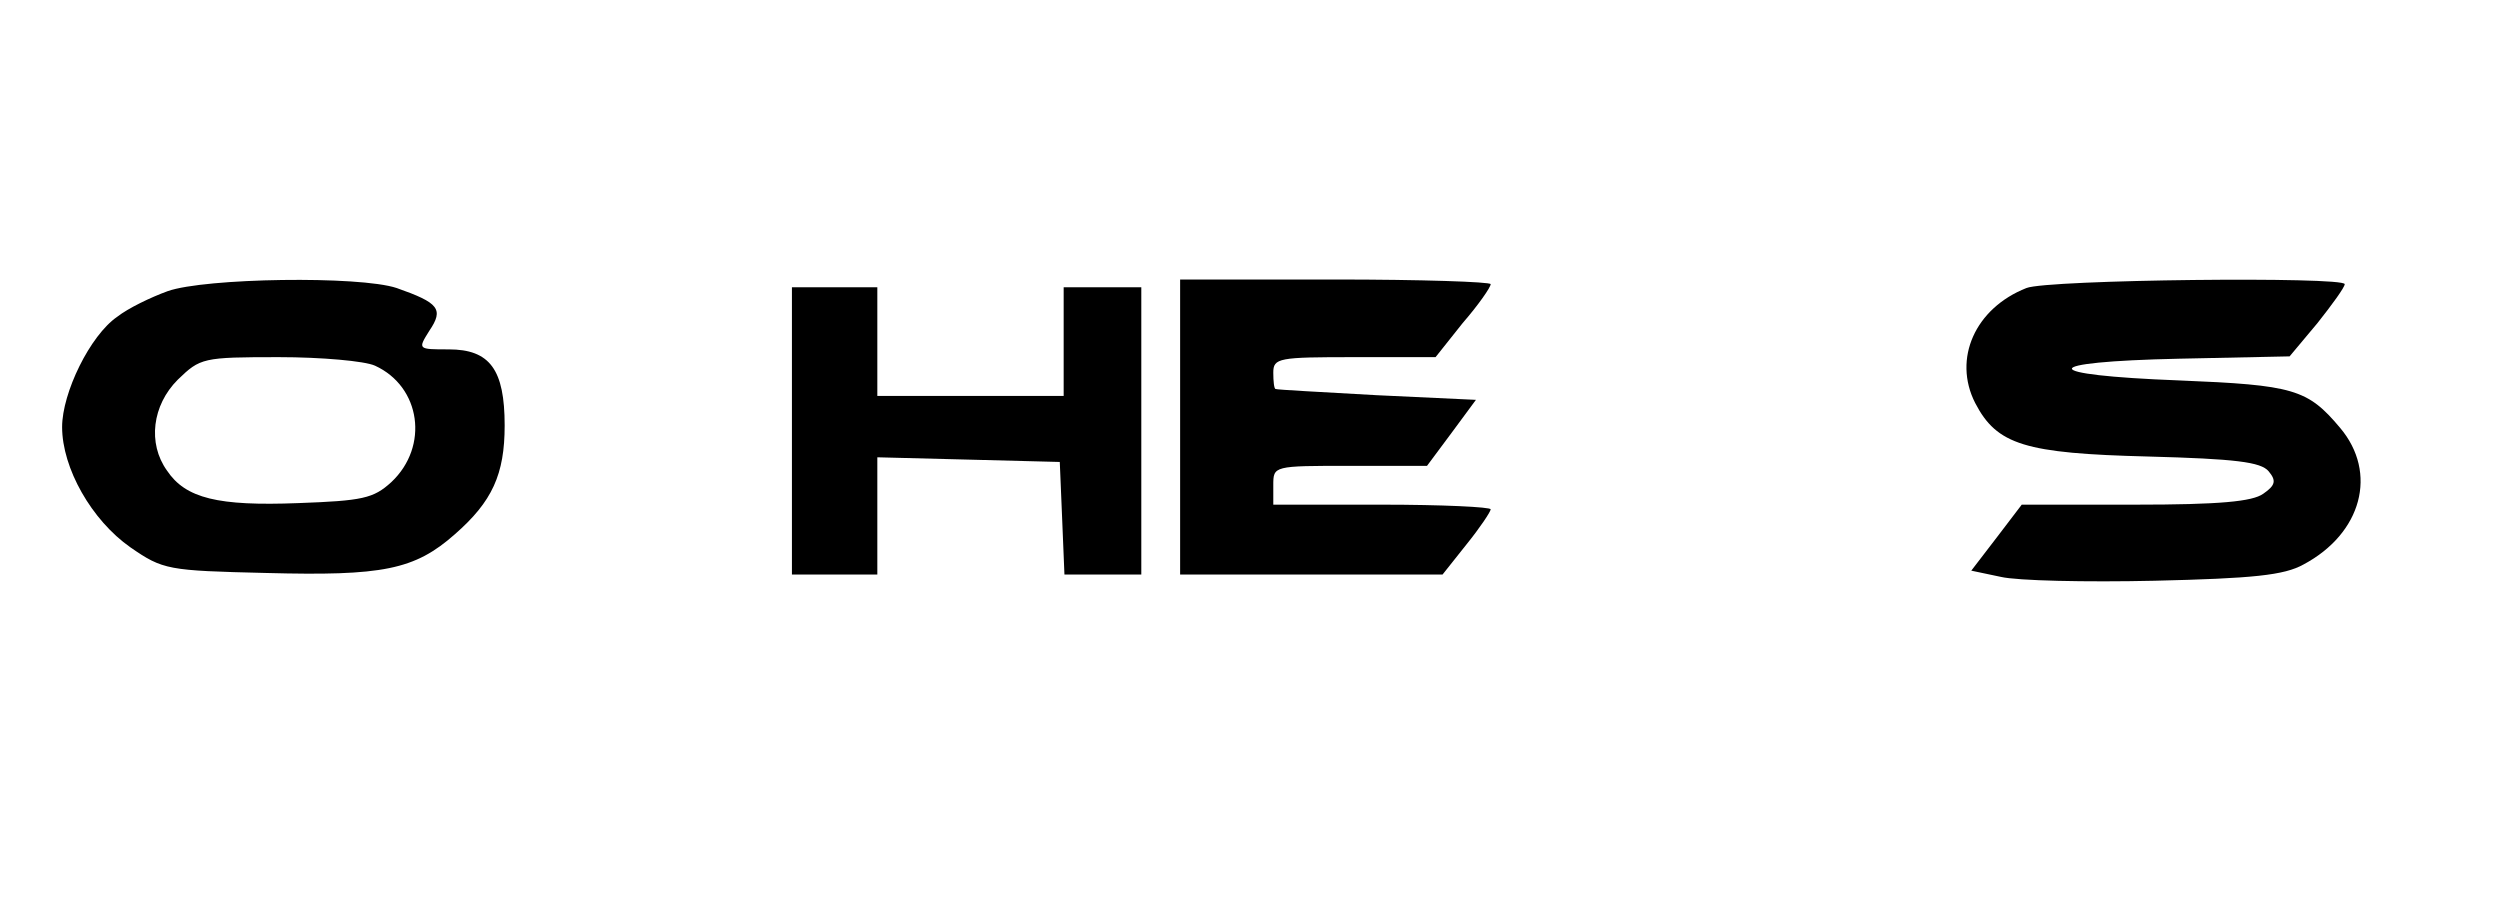
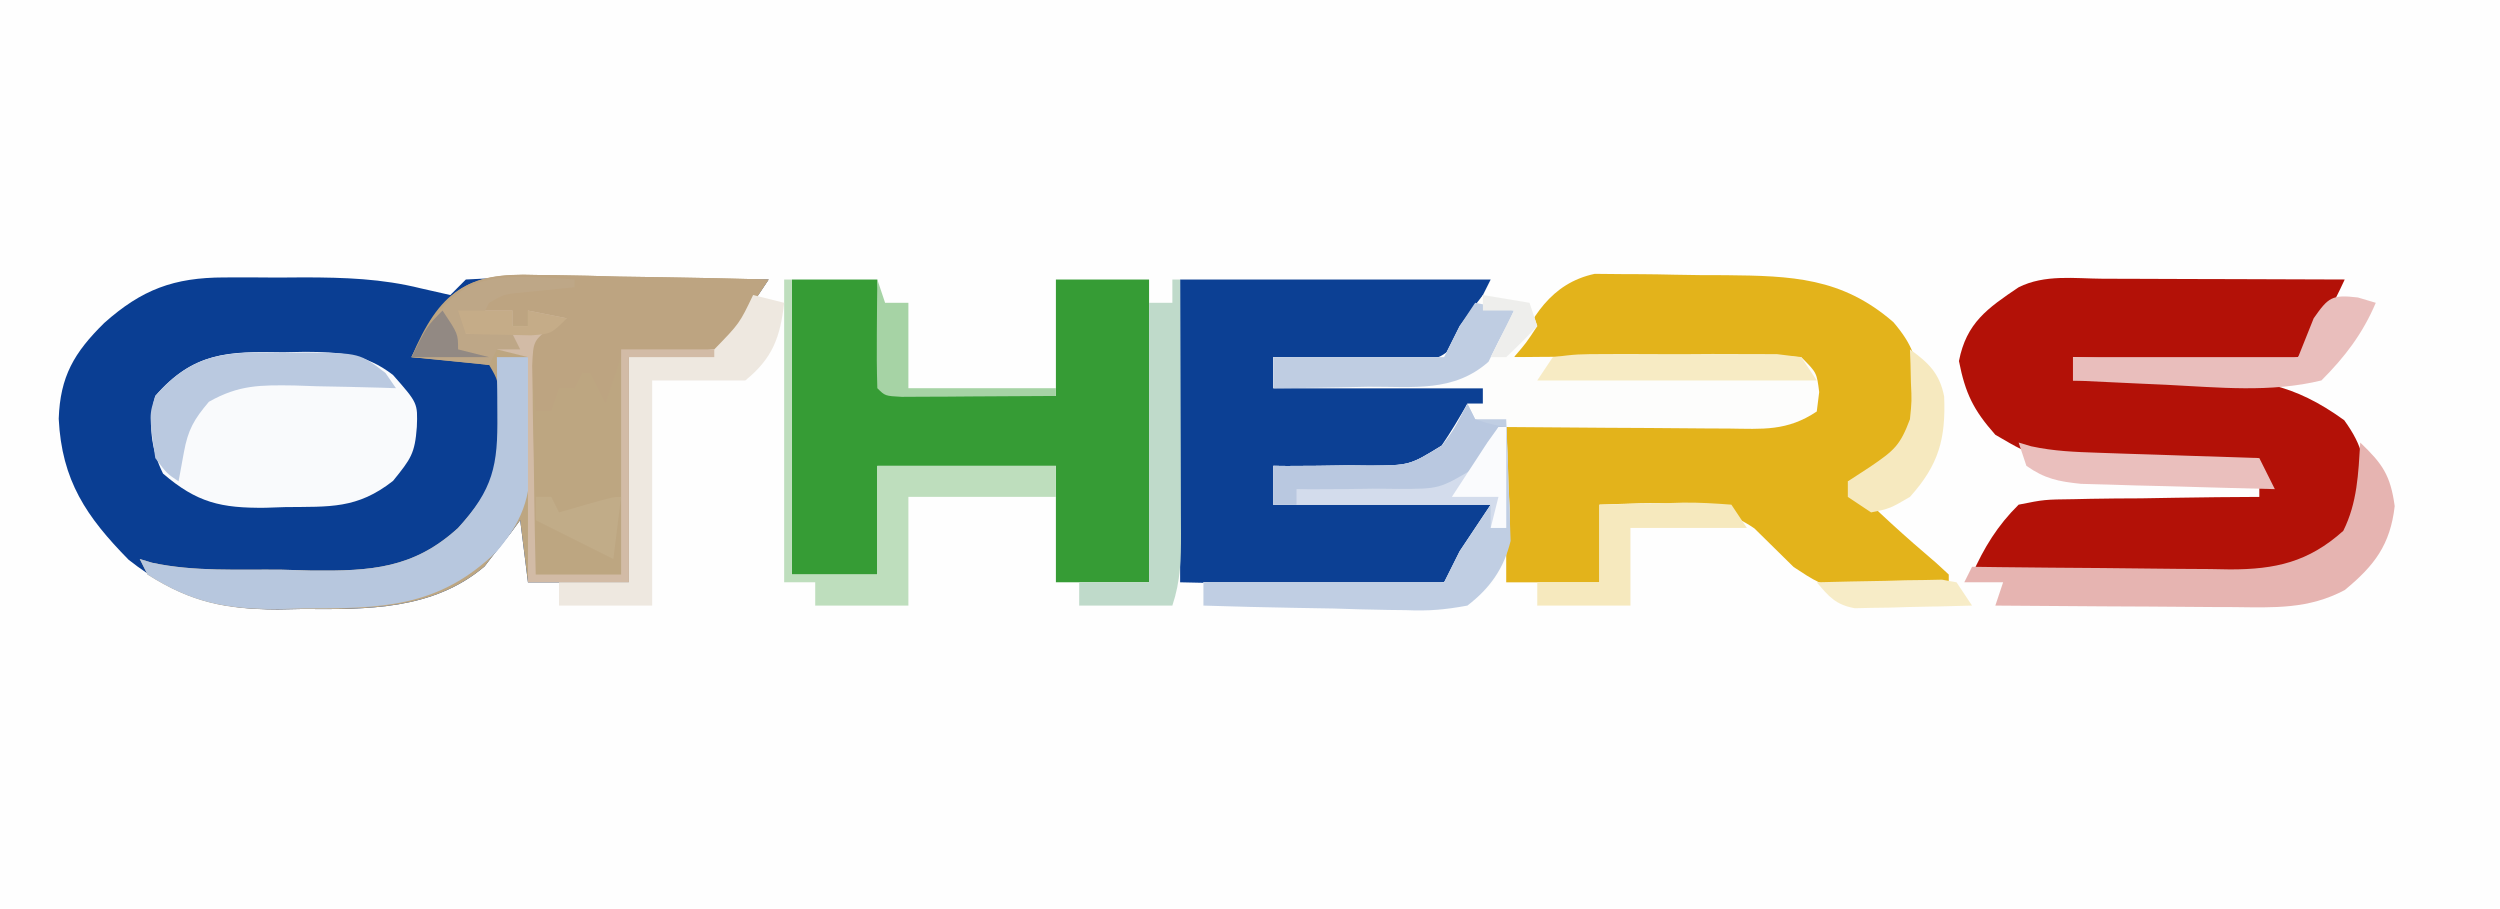
- <svg xmlns="http://www.w3.org/2000/svg" version="1.0" width="322pt" height="117pt" viewBox="0 0 322 117" preserveAspectRatio="xMidYMid meet">
-   <g transform="translate(0,117) scale(0.1,-0.1)" fill="#000000" stroke="none">
-     <path d="M216 795 c-22 -8 -51 -22 -65 -33 -35 -24 -71 -98 -71 -142 0 -53 38 -120 88 -155 42 -29 48 -30 175 -33 150 -4 191 4 243 50 48 42 64 77 64 140 0 72 -19 98 -72 98 -40 0 -40 0 -25 24 19 28 12 36 -42 55 -48 16 -247 13 -295 -4z m267 -96 c59 -27 70 -104 21 -150 -23 -21 -37 -24 -120 -27 -103 -4 -145 6 -169 42 -25 35 -19 84 14 117 29 28 32 29 130 29 55 0 111 -5 124 -11z" />
-     <path d="M1520 620 l0 -190 169 0 169 0 31 39 c17 21 31 42 31 45 0 3 -63 6 -140 6 l-140 0 0 25 c0 25 0 25 99 25 l99 0 32 43 31 42 -128 6 c-70 4 -129 7 -130 8 -2 0 -3 10 -3 21 0 19 7 20 104 20 l105 0 35 44 c20 23 36 46 36 50 0 3 -90 6 -200 6 l-200 0 0 -190z" />
-     <path d="M2610 799 c-66 -26 -95 -91 -66 -148 28 -54 64 -65 223 -69 112 -3 145 -7 155 -19 10 -12 9 -18 -7 -29 -14 -10 -56 -14 -165 -14 l-146 0 -32 -42 -33 -43 38 -8 c21 -5 110 -7 198 -5 127 3 167 7 192 21 75 40 96 118 47 176 -42 50 -60 55 -207 61 -184 7 -185 24 0 28 l142 3 36 43 c19 24 35 46 35 50 0 10 -383 6 -410 -5z" />
-     <path d="M1020 615 l0 -185 55 0 55 0 0 75 0 76 118 -3 117 -3 3 -72 3 -73 49 0 50 0 0 185 0 185 -50 0 -50 0 0 -70 0 -70 -120 0 -120 0 0 70 0 70 -55 0 -55 0 0 -185z" />
-   </g>
+ <svg xmlns="http://www.w3.org/2000/svg" version="1.1" width="322" height="117">
+   <path d="M0 0 C106.26 0 212.52 0 322 0 C322 38.61 322 77.22 322 117 C215.74 117 109.48 117 0 117 C0 78.39 0 39.78 0 0 Z " fill="#FEFEFE" transform="translate(0,0)" />
+   <path d="M0 0 C1.116 -0.003 2.233 -0.005 3.383 -0.008 C4.54 -0 5.698 0.008 6.891 0.016 C8.033 0.008 9.175 0 10.352 -0.008 C15.525 0.004 20.31 0.153 25.344 1.406 C26.597 1.69 27.85 1.973 29.141 2.266 C29.801 1.606 30.461 0.946 31.141 0.266 C34.082 0.09 36.927 0.034 39.867 0.07 C41.161 0.075 41.161 0.075 42.482 0.079 C45.243 0.09 48.004 0.115 50.766 0.141 C52.635 0.151 54.505 0.16 56.375 0.168 C60.964 0.19 65.552 0.225 70.141 0.266 C67.89 3.681 65.597 6.991 63.141 10.266 C59.511 10.266 55.881 10.266 52.141 10.266 C52.141 19.836 52.141 29.406 52.141 39.266 C47.851 39.266 43.561 39.266 39.141 39.266 C38.646 35.306 38.646 35.306 38.141 31.266 C37.74 31.808 37.339 32.351 36.926 32.91 C36.357 33.626 35.789 34.341 35.203 35.078 C34.385 36.14 34.385 36.14 33.551 37.223 C26.882 42.875 18.427 42.76 10.078 42.703 C9.041 42.723 8.004 42.743 6.936 42.764 C-0.956 42.759 -6.084 41.214 -12.285 36.371 C-17.734 30.832 -20.904 26.167 -21.297 18.203 C-21.107 12.758 -19.326 9.692 -15.434 5.863 C-10.578 1.535 -6.434 0.014 0 0 Z " fill="#0A3E93" transform="translate(28.85938,35.73438)" />
+   <path d="M0 0 C0.885 0.001 1.77 0.003 2.682 0.004 C5.514 0.01 8.347 0.022 11.18 0.035 C13.098 0.04 15.016 0.045 16.934 0.049 C21.641 0.06 26.348 0.077 31.055 0.098 C29.382 3.721 27.599 7.01 25.055 10.098 C21.938 10.779 21.938 10.779 18.32 10.684 C17.025 10.664 15.729 10.645 14.395 10.625 C13.031 10.575 11.668 10.524 10.305 10.473 C8.926 10.443 7.547 10.415 6.168 10.391 C2.795 10.32 -0.574 10.221 -3.945 10.098 C-3.945 11.088 -3.945 12.078 -3.945 13.098 C-2.864 13.074 -2.864 13.074 -1.761 13.05 C1.531 12.987 4.824 12.949 8.117 12.91 C9.818 12.872 9.818 12.872 11.553 12.834 C19.544 12.764 24.433 13.478 30.992 18.223 C33.468 21.674 33.786 23.709 33.543 27.879 C32.689 31.757 30.988 33.425 28.055 36.098 C23.44 38.622 18.932 38.355 13.816 38.293 C12.495 38.289 12.495 38.289 11.147 38.284 C8.346 38.273 5.544 38.248 2.742 38.223 C0.838 38.213 -1.066 38.203 -2.971 38.195 C-7.629 38.173 -12.287 38.139 -16.945 38.098 C-15.399 34.618 -13.665 31.783 -10.945 29.098 C-7.646 28.438 -7.646 28.438 -3.773 28.391 C-3.091 28.376 -2.409 28.36 -1.706 28.345 C0.465 28.302 2.634 28.293 4.805 28.285 C6.28 28.262 7.755 28.237 9.23 28.209 C12.839 28.146 16.446 28.114 20.055 28.098 C20.055 26.778 20.055 25.458 20.055 24.098 C19.273 24.083 18.492 24.068 17.687 24.053 C14.122 23.979 10.557 23.882 6.992 23.785 C5.149 23.751 5.149 23.751 3.268 23.717 C-8.354 23.372 -8.354 23.372 -13.945 20.098 C-16.767 16.914 -17.814 14.767 -18.633 10.598 C-17.667 5.681 -14.983 3.82 -10.945 1.098 C-7.561 -0.594 -3.721 -0.022 0 0 Z " fill="#B31107" transform="translate(270.9453,35.90234)" />
+   <path d="M0 0 C1.27 0.012 2.54 0.025 3.848 0.037 C4.535 0.039 5.221 0.04 5.929 0.042 C7.376 0.051 8.824 0.074 10.271 0.111 C12.468 0.166 14.662 0.173 16.86 0.172 C25.344 0.261 31.834 0.449 38.481 6.229 C41.061 9.264 41.546 11.094 41.918 15.041 C41.544 19.454 40.478 21.391 37.606 24.729 C34.856 26.104 34.856 26.104 32.606 26.729 C36.237 30.473 40.058 33.897 44.032 37.276 C44.811 37.995 44.811 37.995 45.606 38.729 C45.606 39.059 45.606 39.389 45.606 39.729 C30.743 41.14 30.743 41.14 25.625 37.76 C23.942 36.11 22.262 34.457 20.586 32.799 C14.758 28.751 7.475 29.527 0.606 29.729 C0.606 33.029 0.606 36.329 0.606 39.729 C-3.354 39.729 -7.314 39.729 -11.394 39.729 C-11.394 33.129 -11.394 26.529 -11.394 19.729 C-7.422 19.638 -7.422 19.638 -3.371 19.545 C-0.812 19.483 1.746 19.42 4.304 19.356 C6.085 19.313 7.866 19.271 9.647 19.231 C12.204 19.174 14.76 19.11 17.317 19.045 C18.116 19.028 18.915 19.012 19.738 18.995 C23.804 18.975 23.804 18.975 27.606 17.729 C27.649 16.063 27.647 14.395 27.606 12.729 C25.549 10.672 21.25 11.471 18.415 11.412 C17.185 11.381 17.185 11.381 15.93 11.349 C13.301 11.284 10.672 11.225 8.043 11.166 C6.265 11.123 4.487 11.079 2.709 11.035 C-1.658 10.928 -6.026 10.827 -10.394 10.729 C-8.235 5.625 -5.626 1.208 0 0 Z " fill="#E3B31B" transform="translate(205.394,35.27124)" />
+   <path d="M0 0 C13.2 0 26.4 0 40 0 C39.34 1.32 38.68 2.64 38 4 C37.531 5.065 37.062 6.13 36.578 7.227 C33.59 10.441 32.991 10.428 28.797 10.586 C26.78 10.546 24.764 10.475 22.75 10.375 C21.203 10.334 21.203 10.334 19.625 10.293 C17.081 10.222 14.542 10.124 12 10 C12 11.32 12 12.64 12 14 C20.91 14 29.82 14 39 14 C39 14.66 39 15.32 39 16 C38.34 16 37.68 16 37 16 C36.732 16.578 36.464 17.155 36.188 17.75 C34.939 20.115 33.805 22.02 32 24 C29.823 24.454 29.823 24.454 27.332 24.391 C26.439 24.378 25.547 24.365 24.627 24.352 C23.698 24.318 22.769 24.285 21.812 24.25 C20.872 24.232 19.932 24.214 18.963 24.195 C16.641 24.148 14.321 24.082 12 24 C12 25.65 12 27.3 12 29 C21.24 29 30.48 29 40 29 C36.435 36.13 36.435 36.13 34 39 C31.109 39.551 29.045 39.71 26.172 39.586 C25.508 39.58 24.843 39.574 24.159 39.568 C21.688 39.536 19.219 39.453 16.75 39.375 C11.223 39.251 5.695 39.127 0 39 C0 26.13 0 13.26 0 0 Z " fill="#0C4094" transform="translate(152,36)" />
+   <path d="M0 0 C3.63 0 7.26 0 11 0 C11.33 4.62 11.66 9.24 12 14 C19.26 14.33 26.52 14.66 34 15 C34 10.05 34 5.1 34 0 C37.96 0 41.92 0 46 0 C46 12.87 46 25.74 46 39 C42.04 39 38.08 39 34 39 C34 34.05 34 29.1 34 24 C26.41 24 18.82 24 11 24 C11 28.62 11 33.24 11 38 C7.37 38 3.74 38 0 38 C0 25.46 0 12.92 0 0 Z " fill="#369C35" transform="translate(102,36)" />
+   <path d="M0 0 C0.859 0.008 1.717 0.017 2.602 0.026 C5.333 0.059 8.062 0.134 10.793 0.211 C12.649 0.241 14.505 0.268 16.361 0.293 C20.902 0.359 25.441 0.462 29.98 0.586 C27.729 4.001 25.437 7.311 22.98 10.586 C19.35 10.586 15.72 10.586 11.98 10.586 C11.98 20.156 11.98 29.726 11.98 39.586 C7.69 39.586 3.4 39.586 -1.02 39.586 C-1.515 35.626 -1.515 35.626 -2.02 31.586 C-2.42 32.129 -2.821 32.671 -3.234 33.23 C-3.803 33.946 -4.371 34.661 -4.957 35.398 C-5.775 36.46 -5.775 36.46 -6.609 37.543 C-13.278 43.195 -21.733 43.081 -30.082 43.023 C-31.119 43.043 -32.156 43.063 -33.225 43.084 C-39.93 43.08 -44.323 42.189 -50.02 38.586 C-50.35 37.926 -50.68 37.266 -51.02 36.586 C-50.493 36.745 -49.966 36.905 -49.423 37.069 C-43.996 38.237 -38.298 37.901 -32.77 37.961 C-31.471 37.998 -30.173 38.036 -28.836 38.074 C-21.278 38.144 -15.753 37.826 -10.02 32.586 C-5.923 28.07 -4.88 25.629 -4.895 19.586 C-4.892 18.513 -4.889 17.441 -4.887 16.336 C-4.832 13.624 -4.832 13.624 -6.02 11.586 C-8.376 11.118 -8.376 11.118 -11.082 10.961 C-12.001 10.886 -12.92 10.811 -13.867 10.734 C-14.577 10.685 -15.288 10.636 -16.02 10.586 C-12.423 2.086 -8.9 -0.333 0 0 Z " fill="#BDA681" transform="translate(69.01953,35.41406)" />
+   <path d="M0 0 C1.98 0.33 3.96 0.66 6 1 C6.495 2.485 6.495 2.485 7 4 C5.562 6.188 5.562 6.188 4 8 C5.666 7.984 5.666 7.984 7.365 7.968 C11.476 7.932 15.587 7.909 19.698 7.89 C21.479 7.88 23.26 7.866 25.041 7.849 C27.598 7.825 30.154 7.814 32.711 7.805 C33.909 7.789 33.909 7.789 35.132 7.773 C37.09 7.773 39.046 7.878 41 8 C43 10 43 10 43.312 12.5 C43.209 13.325 43.106 14.15 43 15 C39.163 17.558 36.055 17.253 31.613 17.195 C30.796 17.192 29.979 17.19 29.137 17.187 C26.529 17.176 23.921 17.15 21.312 17.125 C19.544 17.115 17.775 17.106 16.006 17.098 C11.67 17.076 7.335 17.041 3 17 C3.058 18.158 3.116 19.315 3.176 20.508 C3.223 22.047 3.268 23.586 3.312 25.125 C3.354 25.886 3.396 26.646 3.439 27.43 C3.524 31.372 3.3 34.243 0.976 37.518 C-2.704 40.587 -5.341 40.784 -9.926 40.586 C-11.047 40.573 -11.047 40.573 -12.191 40.56 C-14.566 40.527 -16.938 40.452 -19.312 40.375 C-20.928 40.345 -22.543 40.318 -24.158 40.293 C-28.107 40.227 -32.053 40.124 -36 40 C-36 39.01 -36 38.02 -36 37 C-25.77 37 -15.54 37 -5 37 C-4.34 35.68 -3.68 34.36 -3 33 C-1.68 31.02 -0.36 29.04 1 27 C-8.24 27 -17.48 27 -27 27 C-27 25.35 -27 23.7 -27 22 C-26.13 22.01 -26.13 22.01 -25.243 22.019 C-22.598 22.028 -19.957 21.983 -17.312 21.938 C-15.944 21.954 -15.944 21.954 -14.549 21.971 C-9.463 21.951 -9.463 21.951 -5.31 19.379 C-4.119 17.643 -3.05 15.825 -2 14 C-1.34 14 -0.68 14 0 14 C0 13.34 0 12.68 0 12 C-8.91 12 -17.82 12 -27 12 C-27 10.68 -27 9.36 -27 8 C-19.74 8 -12.48 8 -5 8 C-4.34 6.68 -3.68 5.36 -3 4 C-2.024 2.649 -1.03 1.311 0 0 Z " fill="#FDFDFC" transform="translate(191,38)" />
+   <path d="M0 0 C0.924 -0.019 1.849 -0.039 2.801 -0.059 C7.228 -0.027 10.534 0.146 14.113 2.914 C17.306 6.54 17.306 6.54 17.188 9.625 C16.935 13.044 16.425 13.718 14.125 16.562 C9.493 20.202 5.965 19.873 0.25 19.938 C-1.02 19.981 -1.02 19.981 -2.316 20.025 C-8.032 20.083 -11.127 19.378 -15.5 15.625 C-17.086 12.452 -17.468 9.004 -16.5 5.625 C-11.604 0.003 -7.192 -0.15 0 0 Z " fill="#F9FAFC" transform="translate(36.5,45.375)" />
+   <path d="M0 0 C0.859 0.008 1.717 0.017 2.602 0.026 C5.333 0.059 8.062 0.134 10.793 0.211 C12.649 0.241 14.505 0.268 16.361 0.293 C20.902 0.359 25.441 0.462 29.98 0.586 C27.98 3.586 25.98 6.586 23.98 9.586 C20.941 10.098 20.941 10.098 17.355 10.273 C16.167 10.339 14.978 10.405 13.754 10.473 C12.381 10.529 12.381 10.529 10.98 10.586 C10.32 12.566 9.66 14.546 8.98 16.586 C8.32 15.266 7.66 13.946 6.98 12.586 C6.65 12.586 6.32 12.586 5.98 12.586 C5.65 13.246 5.32 13.906 4.98 14.586 C4.32 14.586 3.66 14.586 2.98 14.586 C2.65 15.576 2.32 16.566 1.98 17.586 C1.32 17.586 0.66 17.586 -0.02 17.586 C-0.35 14.286 -0.68 10.986 -1.02 7.586 C-0.03 7.256 0.96 6.926 1.98 6.586 C0.99 5.926 0 5.266 -1.02 4.586 C-1.02 5.246 -1.02 5.906 -1.02 6.586 C-3.66 6.256 -6.3 5.926 -9.02 5.586 C-9.02 6.246 -9.02 6.906 -9.02 7.586 C-7.04 7.586 -5.06 7.586 -3.02 7.586 C-2.69 8.246 -2.36 8.906 -2.02 9.586 C-3.01 9.586 -4 9.586 -5.02 9.586 C-5.35 10.246 -5.68 10.906 -6.02 11.586 C-9.32 11.256 -12.62 10.926 -16.02 10.586 C-11.769 2.084 -9.374 -0.351 0 0 Z " fill="#BDA481" transform="translate(69.01953,35.41406)" />
+   <path d="M0 0 C0.495 0.99 0.495 0.99 1 2 C2.32 2 3.64 2 5 2 C5.136 4.877 5.234 7.747 5.312 10.625 C5.354 11.433 5.396 12.241 5.439 13.074 C5.456 13.867 5.472 14.66 5.488 15.477 C5.514 16.199 5.541 16.922 5.568 17.667 C4.696 21.249 2.885 23.786 0 26 C-2.934 26.542 -5.018 26.711 -7.926 26.586 C-9.047 26.573 -9.047 26.573 -10.191 26.56 C-12.566 26.527 -14.938 26.452 -17.312 26.375 C-18.928 26.345 -20.543 26.318 -22.158 26.293 C-26.107 26.227 -30.053 26.124 -34 26 C-34 25.01 -34 24.02 -34 23 C-23.77 23 -13.54 23 -3 23 C-2.34 21.68 -1.68 20.36 -1 19 C0.32 17.02 1.64 15.04 3 13 C-6.24 13 -15.48 13 -25 13 C-25 11.35 -25 9.7 -25 8 C-24.13 8.01 -24.13 8.01 -23.243 8.019 C-20.598 8.028 -17.957 7.983 -15.312 7.938 C-13.944 7.954 -13.944 7.954 -12.549 7.971 C-7.446 7.93 -7.446 7.93 -3.24 5.379 C-1.665 3.261 -1.665 3.261 0 0 Z " fill="#C0CEE3" transform="translate(189,52)" />
+   <path d="M0 0 C1.32 0 2.64 0 4 0 C4.108 3.043 4.188 6.081 4.25 9.125 C4.3 10.409 4.3 10.409 4.352 11.719 C4.438 17.364 3.781 20.528 0 25 C-7.504 32.337 -14.951 32.363 -24.938 32.375 C-25.984 32.399 -27.03 32.424 -28.107 32.449 C-34.865 32.475 -39.263 31.644 -45 28 C-45.33 27.34 -45.66 26.68 -46 26 C-45.473 26.159 -44.946 26.319 -44.403 26.483 C-38.976 27.651 -33.279 27.315 -27.75 27.375 C-26.452 27.412 -25.154 27.45 -23.816 27.488 C-16.259 27.558 -10.733 27.24 -5 22 C-0.475 17.01 0.141 13.951 0.062 7.375 C0.058 6.669 0.053 5.962 0.049 5.234 C0.037 3.49 0.019 1.745 0 0 Z " fill="#B7C7DE" transform="translate(64,46)" />
+   <path d="M0 0 C2.852 2.728 3.886 4.172 4.438 8.188 C3.866 13.164 1.835 15.847 -2 19 C-6.668 21.478 -11.094 21.258 -16.238 21.195 C-17.559 21.191 -17.559 21.191 -18.907 21.187 C-21.709 21.176 -24.511 21.15 -27.312 21.125 C-29.217 21.115 -31.121 21.106 -33.025 21.098 C-37.684 21.076 -42.342 21.041 -47 21 C-46.67 20.01 -46.34 19.02 -46 18 C-47.65 18 -49.3 18 -51 18 C-50.67 17.34 -50.34 16.68 -50 16 C-48.82 16.016 -47.639 16.031 -46.423 16.048 C-42.029 16.102 -37.634 16.136 -33.24 16.165 C-31.341 16.18 -29.442 16.2 -27.542 16.226 C-24.807 16.263 -22.072 16.28 -19.336 16.293 C-18.492 16.308 -17.648 16.324 -16.778 16.34 C-10.944 16.342 -6.683 15.405 -2.188 11.375 C-0.375 7.749 -0.248 4.006 0 0 Z " fill="#E6B4B1" transform="translate(304,57)" />
+   <path d="M0 0 C0.33 0 0.66 0 1 0 C1 12.54 1 25.08 1 38 C4.63 38 8.26 38 12 38 C12 33.38 12 28.76 12 24 C19.59 24 27.18 24 35 24 C35 25.32 35 26.64 35 28 C28.73 28 22.46 28 16 28 C16 32.62 16 37.24 16 42 C12.04 42 8.08 42 4 42 C4 41.01 4 40.02 4 39 C2.68 39 1.36 39 0 39 C0 26.13 0 13.26 0 0 Z " fill="#BEDEBD" transform="translate(101,36)" />
+   <path d="M0 0 C1.32 0.33 2.64 0.66 4 1 C3.491 5.45 2.516 8.138 -1 11 C-4.96 11 -8.92 11 -13 11 C-13 20.57 -13 30.14 -13 40 C-16.96 40 -20.92 40 -25 40 C-25 39.01 -25 38.02 -25 37 C-22.03 37 -19.06 37 -16 37 C-16 27.43 -16 17.86 -16 8 C-10.555 7.505 -10.555 7.505 -5 7 C-1.752 3.66 -1.752 3.66 0 0 Z " fill="#EEE8E0" transform="translate(97,38)" />
+   <path d="M0 0 C0.33 0 0.66 0 1 0 C1.025 5.499 1.043 10.998 1.055 16.498 C1.06 18.369 1.067 20.24 1.075 22.111 C1.088 24.799 1.093 27.488 1.098 30.176 C1.103 31.013 1.108 31.851 1.113 32.714 C1.114 36.064 1.067 38.799 0 42 C-3.96 42 -7.92 42 -12 42 C-12 41.01 -12 40.02 -12 39 C-9.03 39 -6.06 39 -3 39 C-3 27.12 -3 15.24 -3 3 C-2.01 3 -1.02 3 0 3 C0 2.01 0 1.02 0 0 Z " fill="#BFDACA" transform="translate(151,36)" />
+   <path d="M0 0 C0.763 0.227 1.526 0.454 2.312 0.688 C0.641 4.638 -1.66 7.66 -4.688 10.688 C-11.234 12.293 -17.947 11.58 -24.625 11.25 C-25.786 11.198 -26.947 11.146 -28.143 11.092 C-30.991 10.963 -33.839 10.828 -36.688 10.688 C-36.688 9.697 -36.688 8.707 -36.688 7.688 C-27.117 7.688 -17.547 7.688 -7.688 7.688 C-7.027 6.037 -6.367 4.388 -5.688 2.688 C-3.794 -0.018 -3.353 -0.39 0 0 Z " fill="#E9BEBC" transform="translate(303.6875,38.3125)" />
+   <path d="M0 0 C1.412 -0.016 1.412 -0.016 2.852 -0.033 C9.695 0.04 9.695 0.04 13.023 2.598 C13.469 3.246 13.915 3.894 14.375 4.562 C13.765 4.542 13.155 4.521 12.527 4.499 C9.747 4.416 6.968 4.364 4.188 4.312 C3.228 4.279 2.268 4.245 1.279 4.211 C-3.099 4.15 -5.85 4.124 -9.719 6.312 C-11.647 8.589 -12.406 9.912 -12.938 12.812 C-13.164 14.05 -13.391 15.287 -13.625 16.562 C-15.125 15.562 -15.125 15.562 -16.625 13.562 C-17.427 8.037 -17.427 8.037 -16.625 5.562 C-11.69 -0.105 -7.243 -0.185 0 0 Z " fill="#BAC9E0" transform="translate(36.625,45.4375)" />
+   <path d="M0 0 C0.33 0.66 0.66 1.32 1 2 C3.025 2.652 3.025 2.652 5 3 C3.343 6.086 1.614 8.648 -1 11 C-4.672 11.984 -8.107 11.766 -11.875 11.5 C-12.85 11.464 -13.824 11.428 -14.828 11.391 C-17.223 11.297 -19.609 11.166 -22 11 C-22 11.66 -22 12.32 -22 13 C-22.99 13 -23.98 13 -25 13 C-25 11.35 -25 9.7 -25 8 C-24.13 8.01 -24.13 8.01 -23.243 8.019 C-20.598 8.028 -17.957 7.983 -15.312 7.938 C-14.4 7.948 -13.488 7.959 -12.549 7.971 C-7.446 7.93 -7.446 7.93 -3.24 5.379 C-1.665 3.261 -1.665 3.261 0 0 Z " fill="#B9C8E0" transform="translate(189,52)" />
+   <path d="M0 0 C2.792 -0.081 5.582 -0.14 8.375 -0.188 C9.169 -0.213 9.963 -0.238 10.781 -0.264 C12.856 -0.29 14.931 -0.155 17 0 C17.66 0.99 18.32 1.98 19 3 C14.05 3 9.1 3 4 3 C4 6.3 4 9.6 4 13 C0.04 13 -3.92 13 -8 13 C-8 12.01 -8 11.02 -8 10 C-5.36 10 -2.72 10 0 10 C0 6.7 0 3.4 0 0 Z " fill="#F6E9BE" transform="translate(206,65)" />
+   <path d="M0 0 C2.31 0 4.62 0 7 0 C7 0.66 7 1.32 7 2 C7.66 2 8.32 2 9 2 C9 1.34 9 0.68 9 0 C10.65 0.33 12.3 0.66 14 1 C13.022 1.53 13.022 1.53 12.024 2.072 C9.69 3.898 9.69 3.898 9.546 7.094 C9.567 8.336 9.588 9.577 9.609 10.855 C9.615 11.517 9.621 12.179 9.627 12.86 C9.649 14.97 9.699 17.078 9.75 19.188 C9.77 20.619 9.788 22.051 9.805 23.482 C9.849 26.989 9.918 30.494 10 34 C13.63 34 17.26 34 21 34 C21 24.43 21 14.86 21 5 C24.96 5 28.92 5 33 5 C33 5.33 33 5.66 33 6 C29.37 6 25.74 6 22 6 C22 15.57 22 25.14 22 35 C17.71 35 13.42 35 9 35 C9 25.43 9 15.86 9 6 C7.68 5.67 6.36 5.34 5 5 C5.66 4.67 6.32 4.34 7 4 C4.03 3.505 4.03 3.505 1 3 C0.67 2.01 0.34 1.02 0 0 Z " fill="#D2BBA6" transform="translate(59,40)" />
+   <path d="M0 0 C2.475 0.495 2.475 0.495 5 1 C4.395 2.362 3.709 3.689 3 5 C2.577 5.856 2.154 6.712 1.719 7.594 C-2.76 11.558 -7.973 10.784 -13.75 10.812 C-15.512 10.85 -15.512 10.85 -17.309 10.889 C-20.206 10.948 -23.102 10.984 -26 11 C-26 9.68 -26 8.36 -26 7 C-18.74 7 -11.48 7 -4 7 C-3.34 5.68 -2.68 4.36 -2 3 C-1.34 2.01 -0.68 1.02 0 0 Z " fill="#BFCDE2" transform="translate(190,39)" />
+   <path d="M0 0 C3.133 -0.388 3.133 -0.388 7.125 -0.398 C7.828 -0.401 8.53 -0.404 9.254 -0.407 C10.741 -0.409 12.227 -0.404 13.713 -0.391 C15.991 -0.375 18.268 -0.391 20.547 -0.41 C21.99 -0.408 23.432 -0.404 24.875 -0.398 C26.192 -0.395 27.51 -0.392 28.867 -0.388 C30.418 -0.196 30.418 -0.196 32 0 C32.66 0.99 33.32 1.98 34 3 C22.12 3 10.24 3 -2 3 C-1.34 2.01 -0.68 1.02 0 0 Z " fill="#F7EBC4" transform="translate(200,46)" />
+   <path d="M0 0 C0.53 0.158 1.06 0.317 1.606 0.48 C4.528 1.115 7.308 1.218 10.297 1.316 C11.502 1.358 12.707 1.4 13.949 1.443 C15.831 1.502 15.831 1.502 17.75 1.562 C19.655 1.627 19.655 1.627 21.598 1.693 C24.732 1.799 27.866 1.901 31 2 C31.66 3.32 32.32 4.64 33 6 C28.416 5.89 23.833 5.76 19.25 5.625 C17.948 5.594 16.646 5.563 15.305 5.531 C14.054 5.493 12.804 5.454 11.516 5.414 C9.787 5.367 9.787 5.367 8.024 5.319 C5.114 5.012 3.382 4.672 1 3 C0.67 2.01 0.34 1.02 0 0 Z " fill="#EABFBD" transform="translate(260,57)" />
+   <path d="M0 0 C2.406 1.729 3.822 3.096 4.406 6.059 C4.625 11.473 3.738 14.858 0 19 C-2.562 20.5 -2.562 20.5 -5 21 C-5.99 20.34 -6.98 19.68 -8 19 C-8 18.34 -8 17.68 -8 17 C-7.051 16.381 -6.103 15.762 -5.125 15.125 C-2.006 13.004 -1.263 12.365 0 9 C0.24 6.638 0.24 6.638 0.125 4.25 C0.098 3.051 0.098 3.051 0.07 1.828 C0.047 1.225 0.024 0.622 0 0 Z " fill="#F6E9BF" transform="translate(246,45)" />
+   <path d="M0 0 C0.33 0 0.66 0 1 0 C1 4.29 1 8.58 1 13 C0.34 13 -0.32 13 -1 13 C-1 12.01 -1 11.02 -1 10 C-9.25 10 -17.5 10 -26 10 C-26 9.34 -26 8.68 -26 8 C-25.39 8.006 -24.78 8.013 -24.152 8.019 C-21.371 8.028 -18.593 7.983 -15.812 7.938 C-14.853 7.948 -13.893 7.959 -12.904 7.971 C-7.617 7.965 -7.617 7.965 -3.244 5.379 C-1.701 3.251 -1.701 3.251 0 0 Z " fill="#D3DCEC" transform="translate(193,55)" />
+   <path d="M0 0 C0 0.33 0 0.66 0 1 C-0.94 1.091 -0.94 1.091 -1.898 1.184 C-2.716 1.267 -3.533 1.351 -4.375 1.438 C-5.187 1.519 -5.999 1.6 -6.836 1.684 C-9.043 1.891 -9.043 1.891 -11 3 C-11.33 3.66 -11.66 4.32 -12 5 C-12.66 5 -13.32 5 -14 5 C-14 5.66 -14 6.32 -14 7 C-12.02 7 -10.04 7 -8 7 C-7.67 7.66 -7.34 8.32 -7 9 C-7.99 9 -8.98 9 -10 9 C-10.33 9.66 -10.66 10.32 -11 11 C-14.3 10.67 -17.6 10.34 -21 10 C-15.606 -0.787 -11.902 -0.87 0 0 Z " fill="#BEA787" transform="translate(74,36)" />
+   <path d="M0 0 C0.33 0.99 0.66 1.98 1 3 C1.99 3 2.98 3 4 3 C4 6.63 4 10.26 4 14 C10.27 14 16.54 14 23 14 C23 14.33 23 14.66 23 15 C19.354 15.029 15.708 15.047 12.062 15.062 C10.501 15.075 10.501 15.075 8.908 15.088 C7.919 15.091 6.929 15.094 5.91 15.098 C4.994 15.103 4.077 15.108 3.133 15.114 C1 15 1 15 0 14 C-0.073 11.647 -0.084 9.292 -0.062 6.938 C-0.053 5.647 -0.044 4.357 -0.035 3.027 C-0.024 2.028 -0.012 1.029 0 0 Z " fill="#A6D3A5" transform="translate(113,36)" />
+   <path d="M0 0 C2.959 -0.081 5.916 -0.14 8.875 -0.188 C9.717 -0.213 10.559 -0.238 11.426 -0.264 C12.231 -0.273 13.037 -0.283 13.867 -0.293 C14.983 -0.317 14.983 -0.317 16.121 -0.341 C17.051 -0.172 17.051 -0.172 18 0 C18.66 0.99 19.32 1.98 20 3 C17.229 3.081 14.46 3.14 11.688 3.188 C10.902 3.213 10.116 3.238 9.307 3.264 C8.549 3.273 7.792 3.283 7.012 3.293 C6.315 3.309 5.619 3.324 4.901 3.341 C2.455 2.902 1.573 1.866 0 0 Z " fill="#F7ECC7" transform="translate(234,75)" />
+   <path d="M0 0 C0.66 0 1.32 0 2 0 C2.33 0.66 2.66 1.32 3 2 C4.134 1.67 5.269 1.34 6.438 1 C10 0 10 0 11 0 C10.67 2.64 10.34 5.28 10 8 C6.7 6.35 3.4 4.7 0 3 C0 2.01 0 1.02 0 0 Z " fill="#C1AC88" transform="translate(69,64)" />
+   <path d="M0 0 C0.33 0 0.66 0 1 0 C1 4.29 1 8.58 1 13 C0.34 13 -0.32 13 -1 13 C-0.67 11.68 -0.34 10.36 0 9 C-1.98 9 -3.96 9 -6 9 C-5.025 7.497 -4.045 5.998 -3.062 4.5 C-2.517 3.665 -1.972 2.829 -1.41 1.969 C-0.945 1.319 -0.479 0.669 0 0 Z " fill="#FAFBFD" transform="translate(193,55)" />
+   <path d="M0 0 C2.31 0 4.62 0 7 0 C7 0.66 7 1.32 7 2 C7.66 2 8.32 2 9 2 C9 1.34 9 0.68 9 0 C10.65 0.33 12.3 0.66 14 1 C12 3 12 3 9.398 3.195 C8.401 3.172 7.403 3.149 6.375 3.125 C4.871 3.098 4.871 3.098 3.336 3.07 C2.565 3.047 1.794 3.024 1 3 C0.67 2.01 0.34 1.02 0 0 Z " fill="#C5AC88" transform="translate(59,40)" />
+   <path d="M0 0 C2 3 2 3 2 5 C3.32 5.33 4.64 5.66 6 6 C2.7 6 -0.6 6 -4 6 C-2 2 -2 2 0 0 Z " fill="#928983" transform="translate(57,40)" />
+   <path d="M0 0 C2.97 0.495 2.97 0.495 6 1 C6.33 1.99 6.66 2.98 7 4 C5.71 5.376 4.373 6.708 3 8 C2.34 8 1.68 8 1 8 C2 6 3 4 4 2 C2.68 2 1.36 2 0 2 C0 1.34 0 0.68 0 0 Z " fill="#EEEEEC" transform="translate(191,38)" />
</svg>
